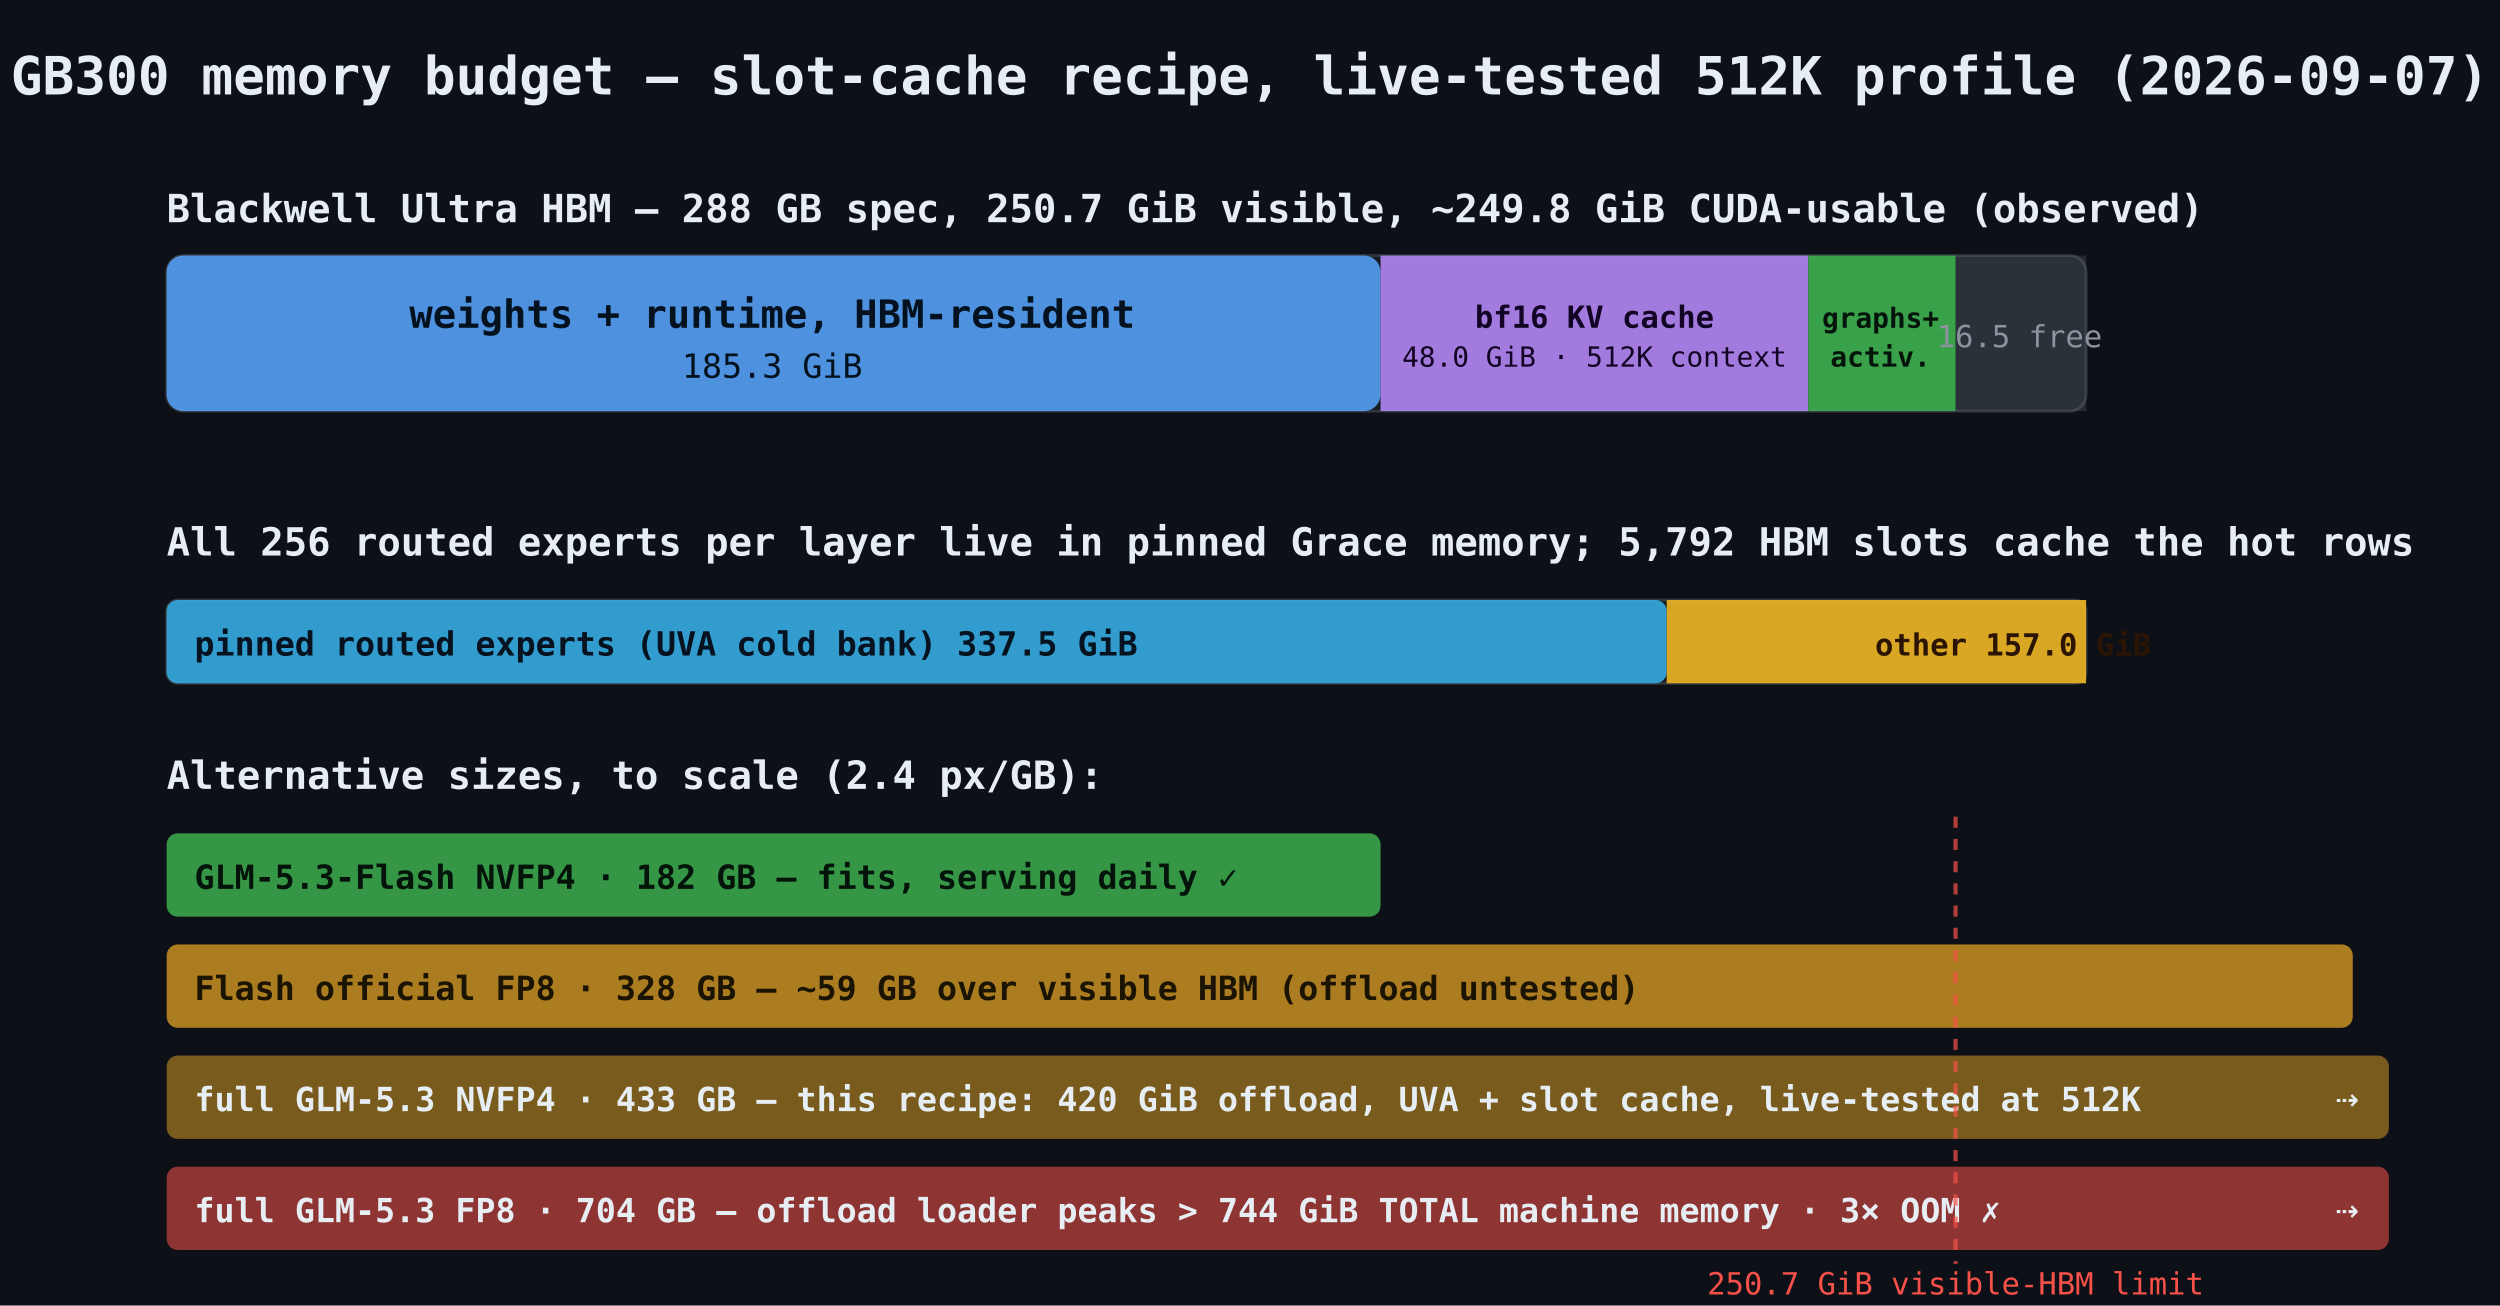
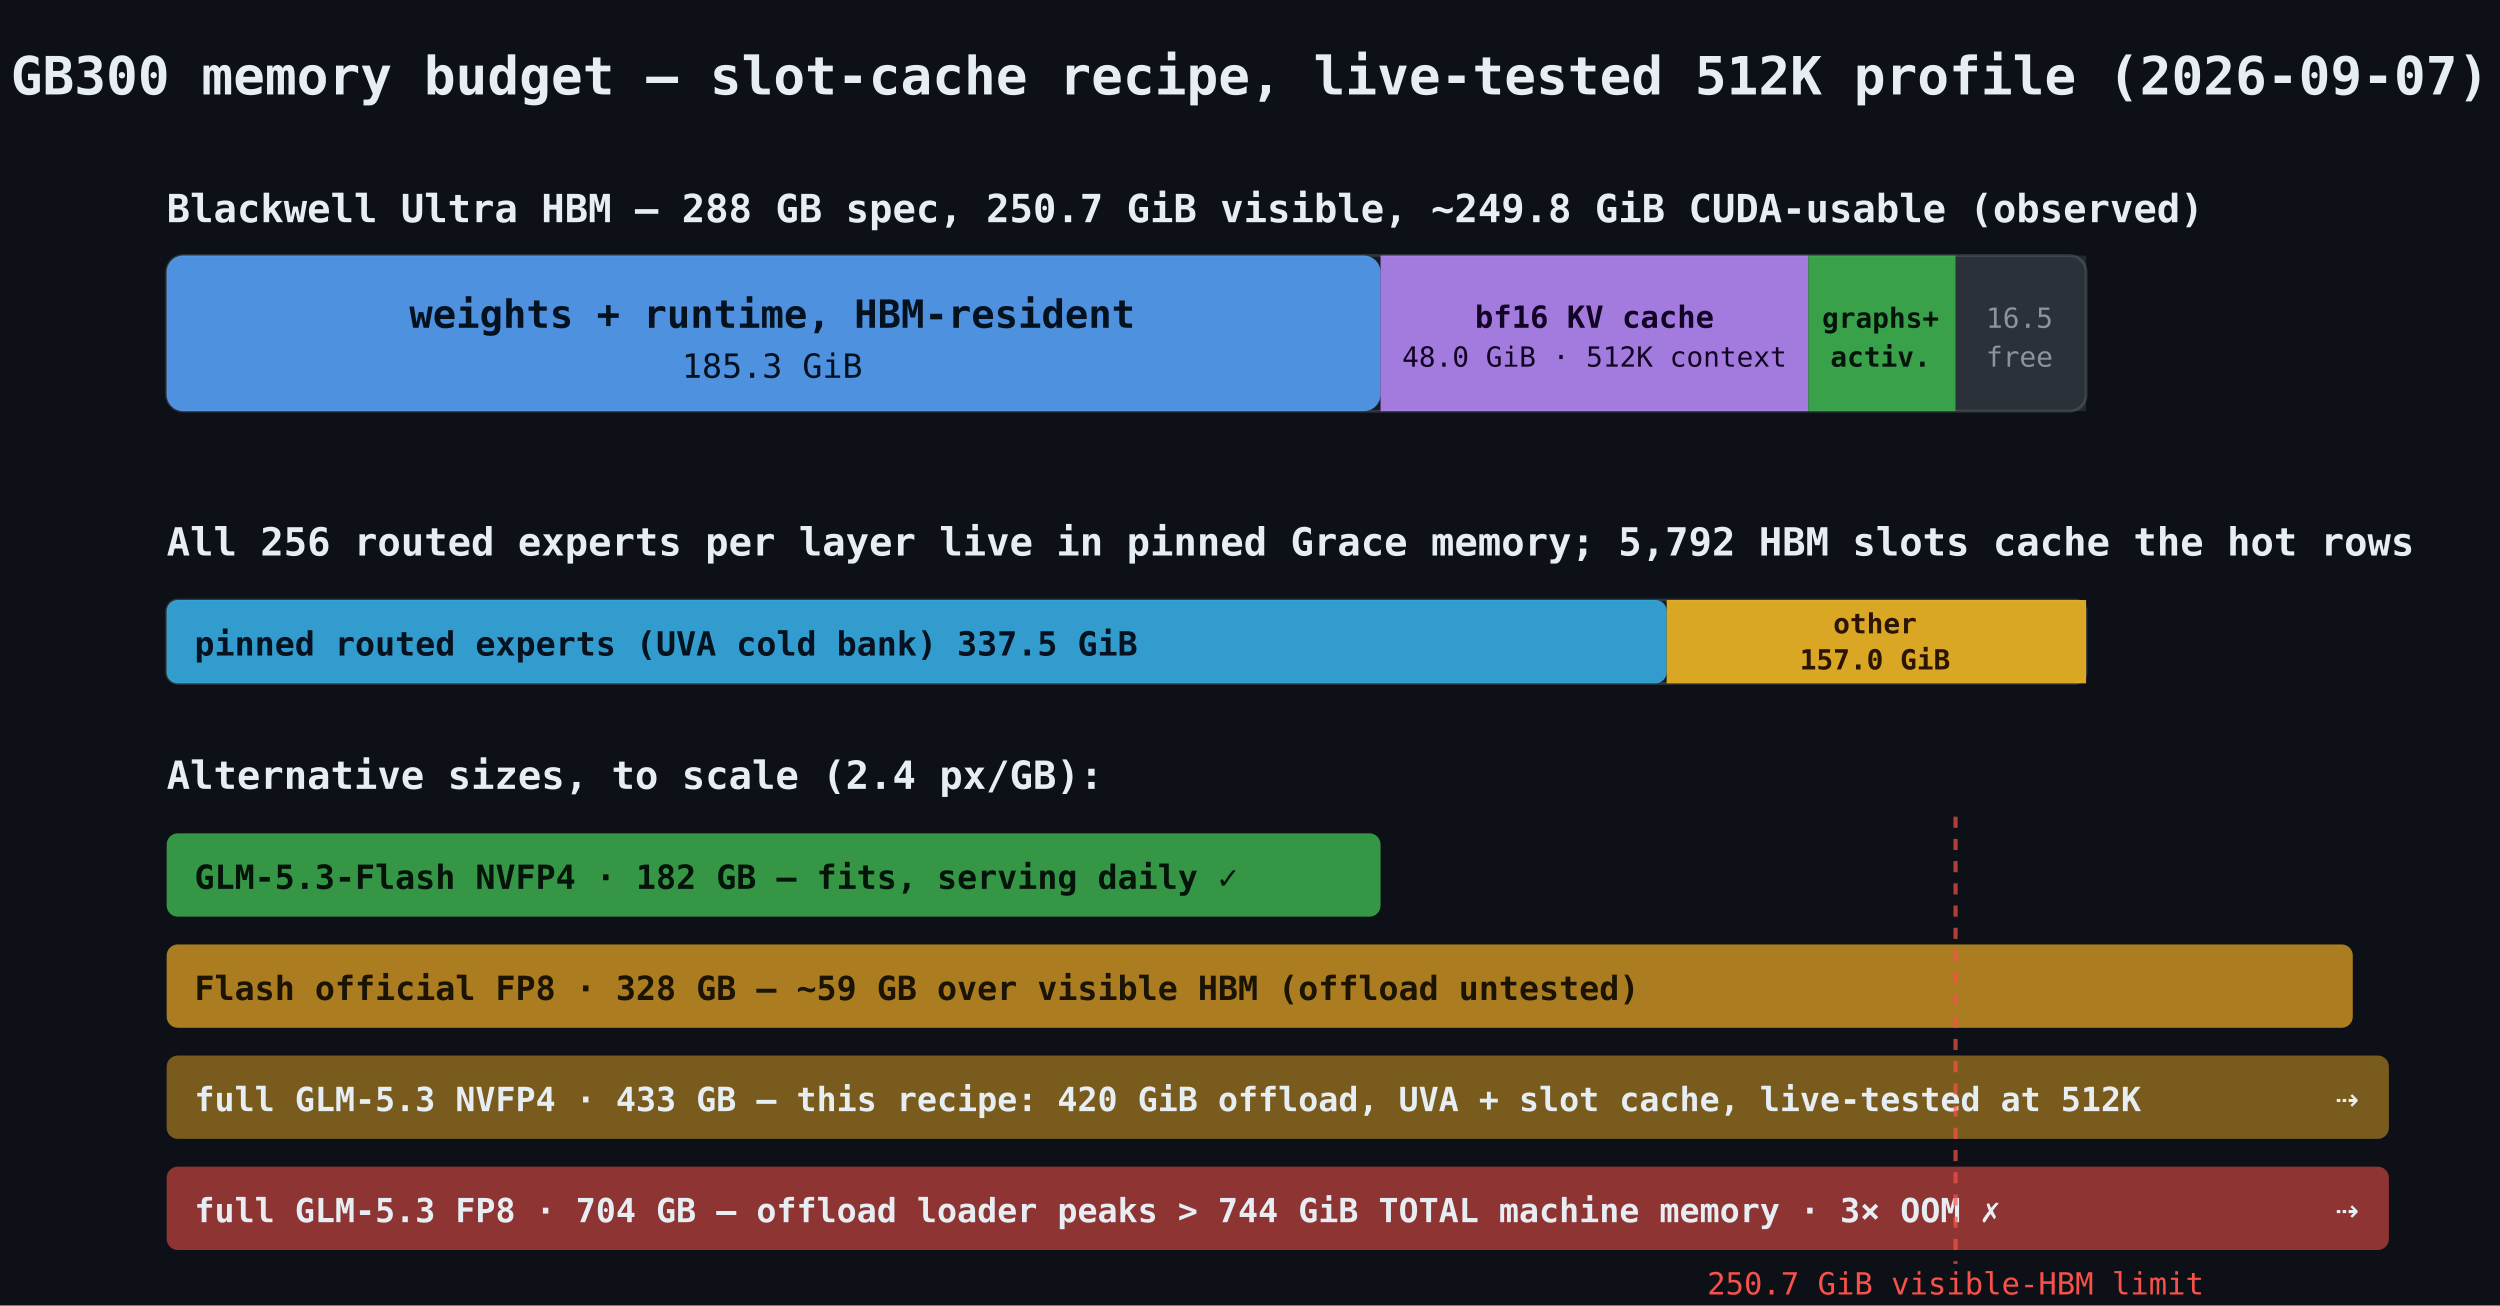
<svg xmlns="http://www.w3.org/2000/svg" viewBox="0 0 900 470" font-family="ui-monospace,Menlo,monospace">
  <rect width="900" height="470" fill="#0d1117" />
  <text x="450" y="34" fill="#e6edf3" font-size="19" text-anchor="middle" font-weight="bold">GB300 memory budget — slot-cache recipe, live-tested 512K profile (2026-09-07)</text>
  <text x="60" y="80" fill="#e6edf3" font-size="14" font-weight="bold">Blackwell Ultra HBM — 288 GB spec, 250.7 GiB visible, ~249.8 GiB CUDA-usable (observed)</text>
  <rect x="60" y="92" width="691" height="56" rx="6" fill="#161b22" stroke="#30363d" />
  <rect x="60" y="92" width="437" height="56" rx="6" fill="#58a6ff" opacity="0.85" />
  <rect x="497" y="92" width="154" height="56" fill="#bc8cff" opacity="0.85" />
  <rect x="651" y="92" width="53" height="56" fill="#3fb950" opacity="0.85" />
  <rect x="704" y="92" width="47" height="56" fill="#8b949e" opacity="0.18" />
  <text x="278" y="118" fill="#04121f" font-size="14" text-anchor="middle" font-weight="bold">weights + runtime, HBM-resident</text>
  <text x="278" y="136" fill="#04121f" font-size="12" text-anchor="middle">185.3 GiB</text>
  <text x="574" y="118" fill="#120424" font-size="11" text-anchor="middle" font-weight="bold">bf16 KV cache</text>
  <text x="574" y="132" fill="#120424" font-size="10" text-anchor="middle">48.0 GiB · 512K context</text>
  <text x="677" y="118" fill="#04140a" font-size="10" text-anchor="middle" font-weight="bold">graphs+</text>
  <text x="677" y="132" fill="#04140a" font-size="10" text-anchor="middle" font-weight="bold">activ.</text>
-   <text x="727" y="125" fill="#8b949e" font-size="11" text-anchor="middle">16.5 free</text>
+   <text x="727" y="118" fill="#8b949e" font-size="10" text-anchor="middle">16.5</text>
+   <text x="727" y="132" fill="#8b949e" font-size="10" text-anchor="middle">free</text>
  <text x="60" y="200" fill="#e6edf3" font-size="14" font-weight="bold">All 256 routed experts per layer live in pinned Grace memory; 5,792 HBM slots cache the hot rows</text>
  <rect x="60" y="216" width="691" height="30" rx="4" fill="#161b22" stroke="#30363d" />
  <rect x="60" y="216" width="540" height="30" rx="4" fill="#38bdf8" opacity="0.8" />
  <rect x="600" y="216" width="151" height="30" fill="#fbbf24" opacity="0.85" />
  <text x="70" y="236" fill="#06121f" font-size="12" font-weight="bold">pinned routed experts (UVA cold bank) 337.5 GiB</text>
-   <text x="675" y="236" fill="#2b1403" font-size="11" font-weight="bold">other 157.0 GiB</text>
+   <text x="675" y="228" fill="#2b1403" font-size="10" text-anchor="middle" font-weight="bold">other</text>
+   <text x="675" y="241" fill="#2b1403" font-size="10" text-anchor="middle" font-weight="bold">157.0 GiB</text>
  <text x="60" y="284" fill="#e6edf3" font-size="14" font-weight="bold">Alternative sizes, to scale (2.4 px/GB):</text>
  <rect x="60" y="300" width="437" height="30" rx="4" fill="#3fb950" opacity="0.8" />
  <text x="70" y="320" fill="#04140a" font-size="12" font-weight="bold">GLM-5.3-Flash NVFP4 · 182 GB — fits, serving daily ✓</text>
  <rect x="60" y="340" width="787" height="30" rx="4" fill="#d29922" opacity="0.8" />
  <text x="70" y="360" fill="#1b1403" font-size="12" font-weight="bold">Flash official FP8 · 328 GB — ~59 GB over visible HBM (offload untested)</text>
  <rect x="60" y="380" width="800" height="30" rx="4" fill="#d29922" opacity="0.55" />
  <text x="70" y="400" fill="#e6edf3" font-size="12" font-weight="bold">full GLM-5.3 NVFP4 · 433 GB — this recipe: 420 GiB offload, UVA + slot cache, live-tested at 512K</text>
  <text x="845" y="400" fill="#e6edf3" font-size="14" text-anchor="middle">⇢</text>
  <rect x="60" y="420" width="800" height="30" rx="4" fill="#f85149" opacity="0.55" />
  <text x="70" y="440" fill="#e6edf3" font-size="12" font-weight="bold">full GLM-5.3 FP8 · 704 GB — offload loader peaks &gt; 744 GiB TOTAL machine memory · 3× OOM ✗</text>
  <text x="845" y="440" fill="#e6edf3" font-size="14" text-anchor="middle">⇢</text>
  <line x1="704" y1="294" x2="704" y2="455" stroke="#f85149" stroke-width="1.5" stroke-dasharray="4 4" opacity="0.7" />
  <text x="704" y="466" fill="#f85149" font-size="11" text-anchor="middle">250.7 GiB visible-HBM limit</text>
</svg>
